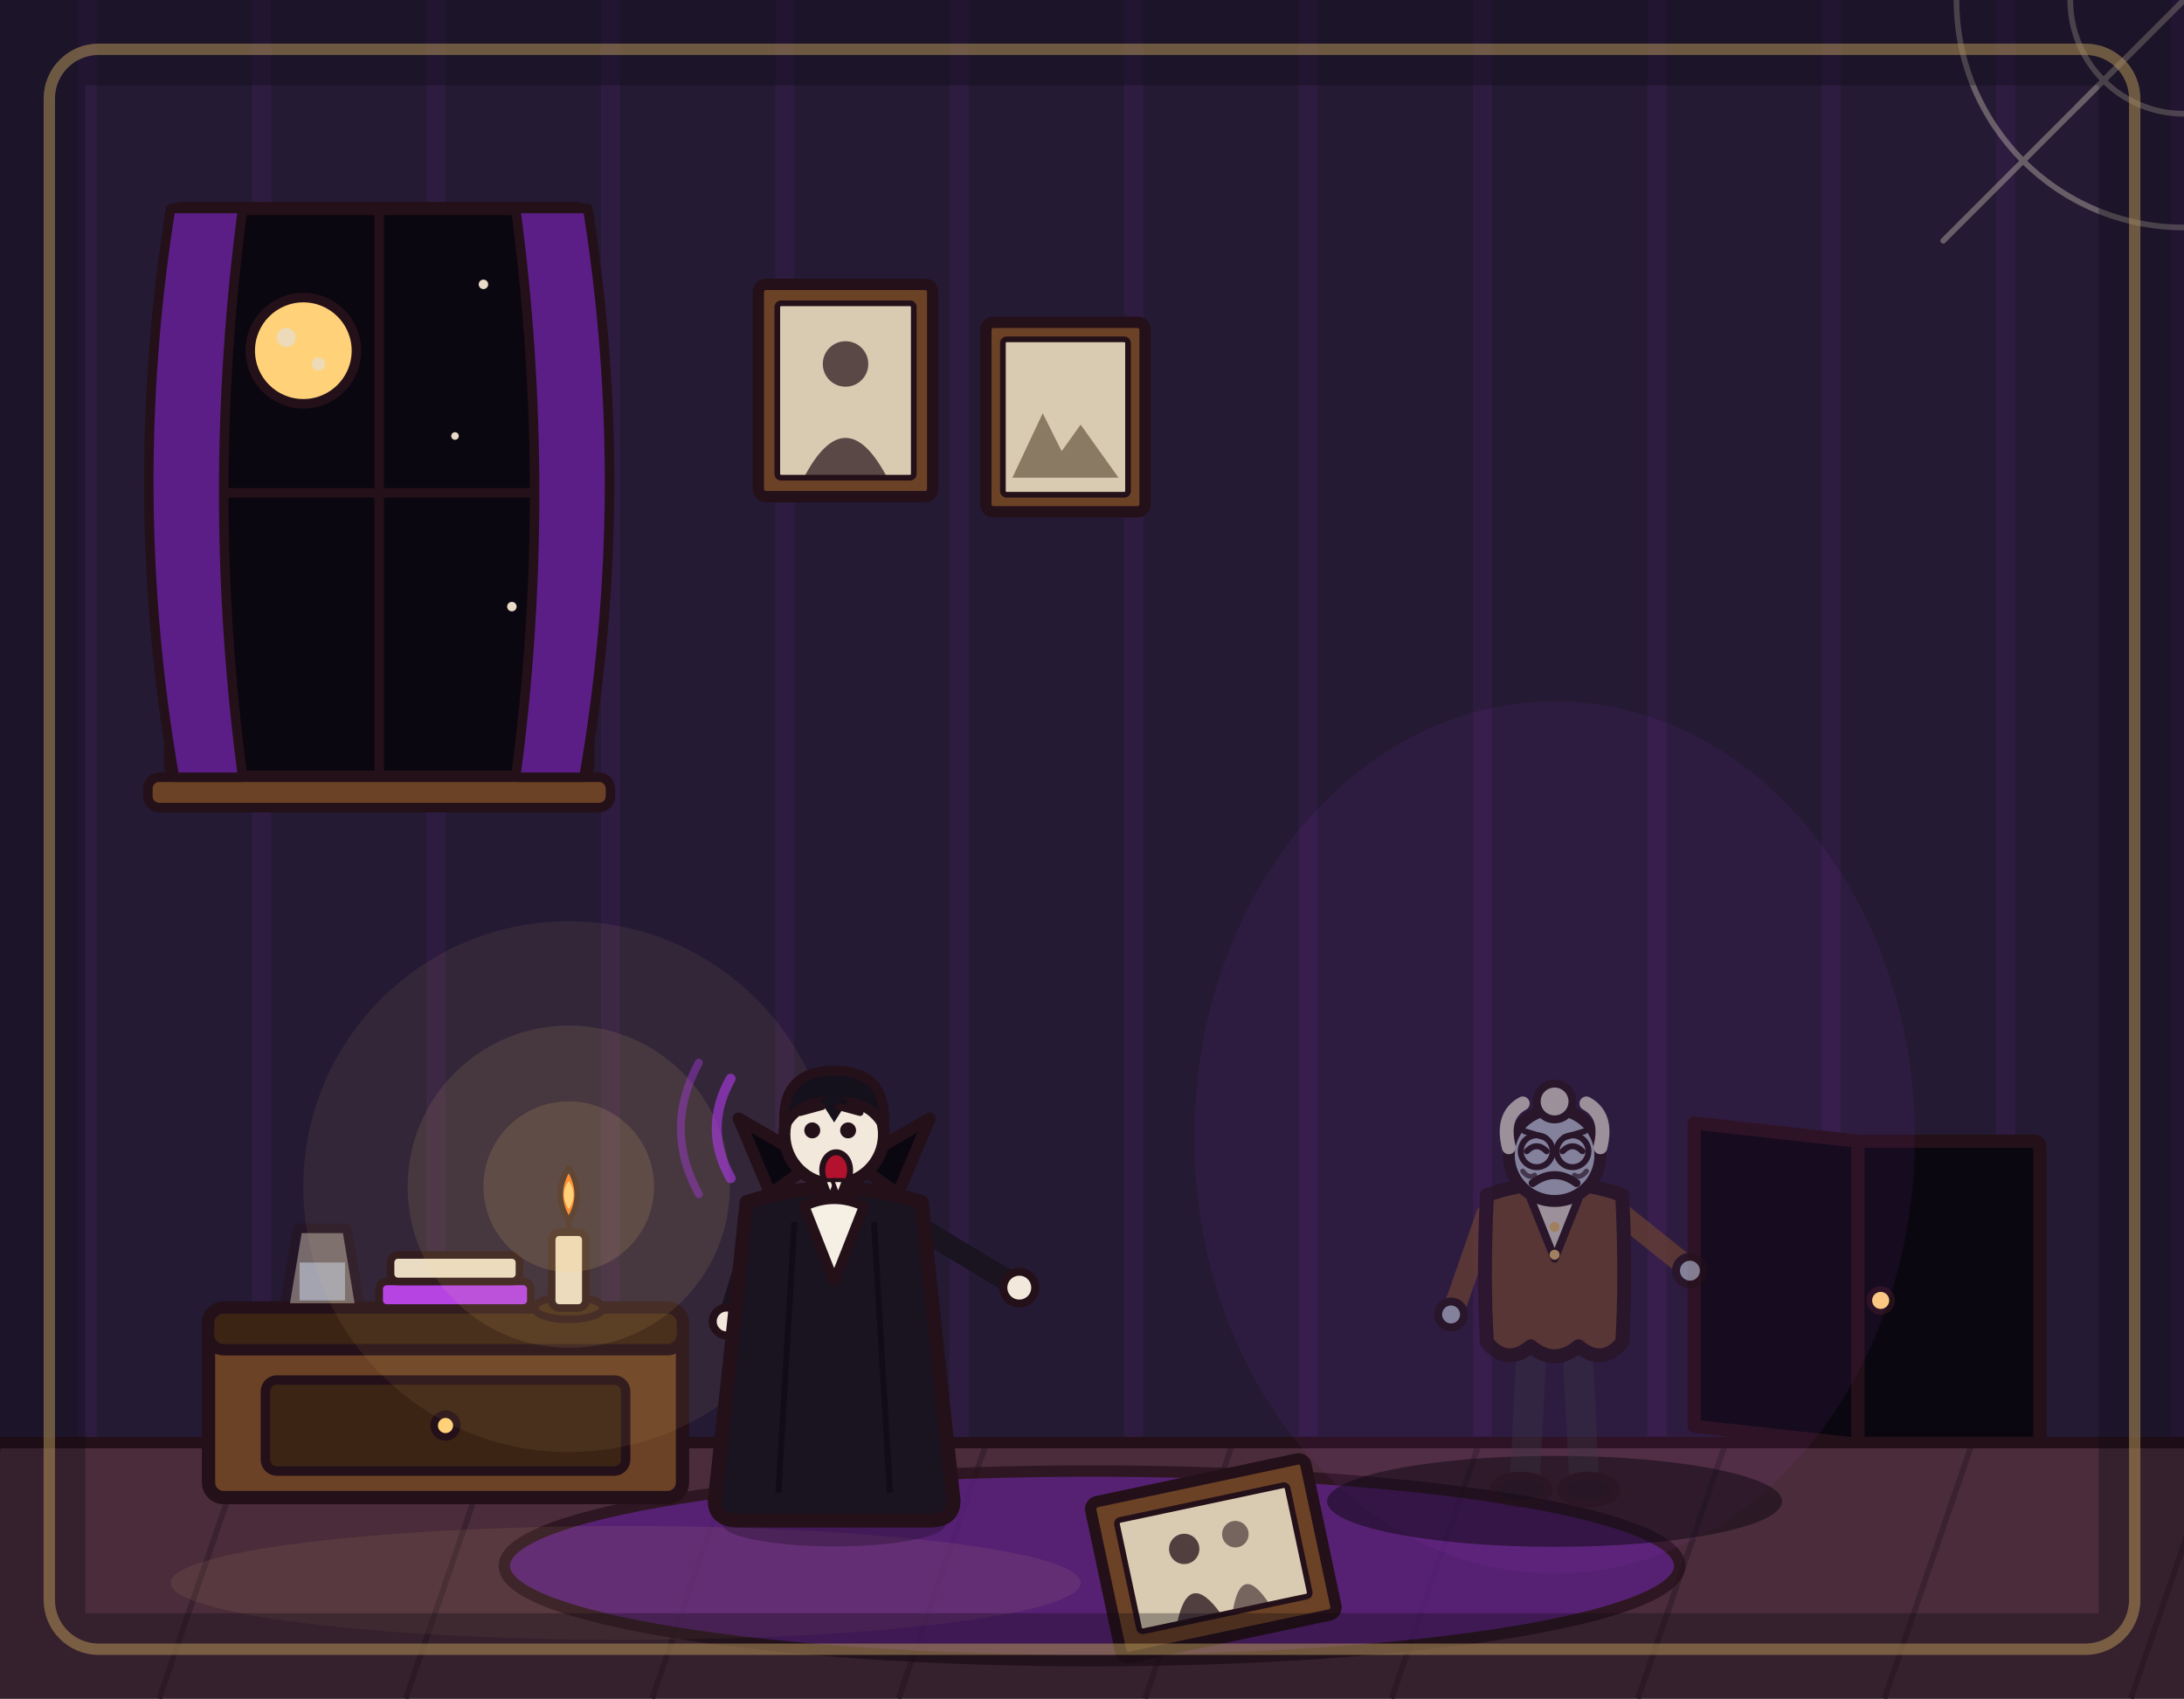
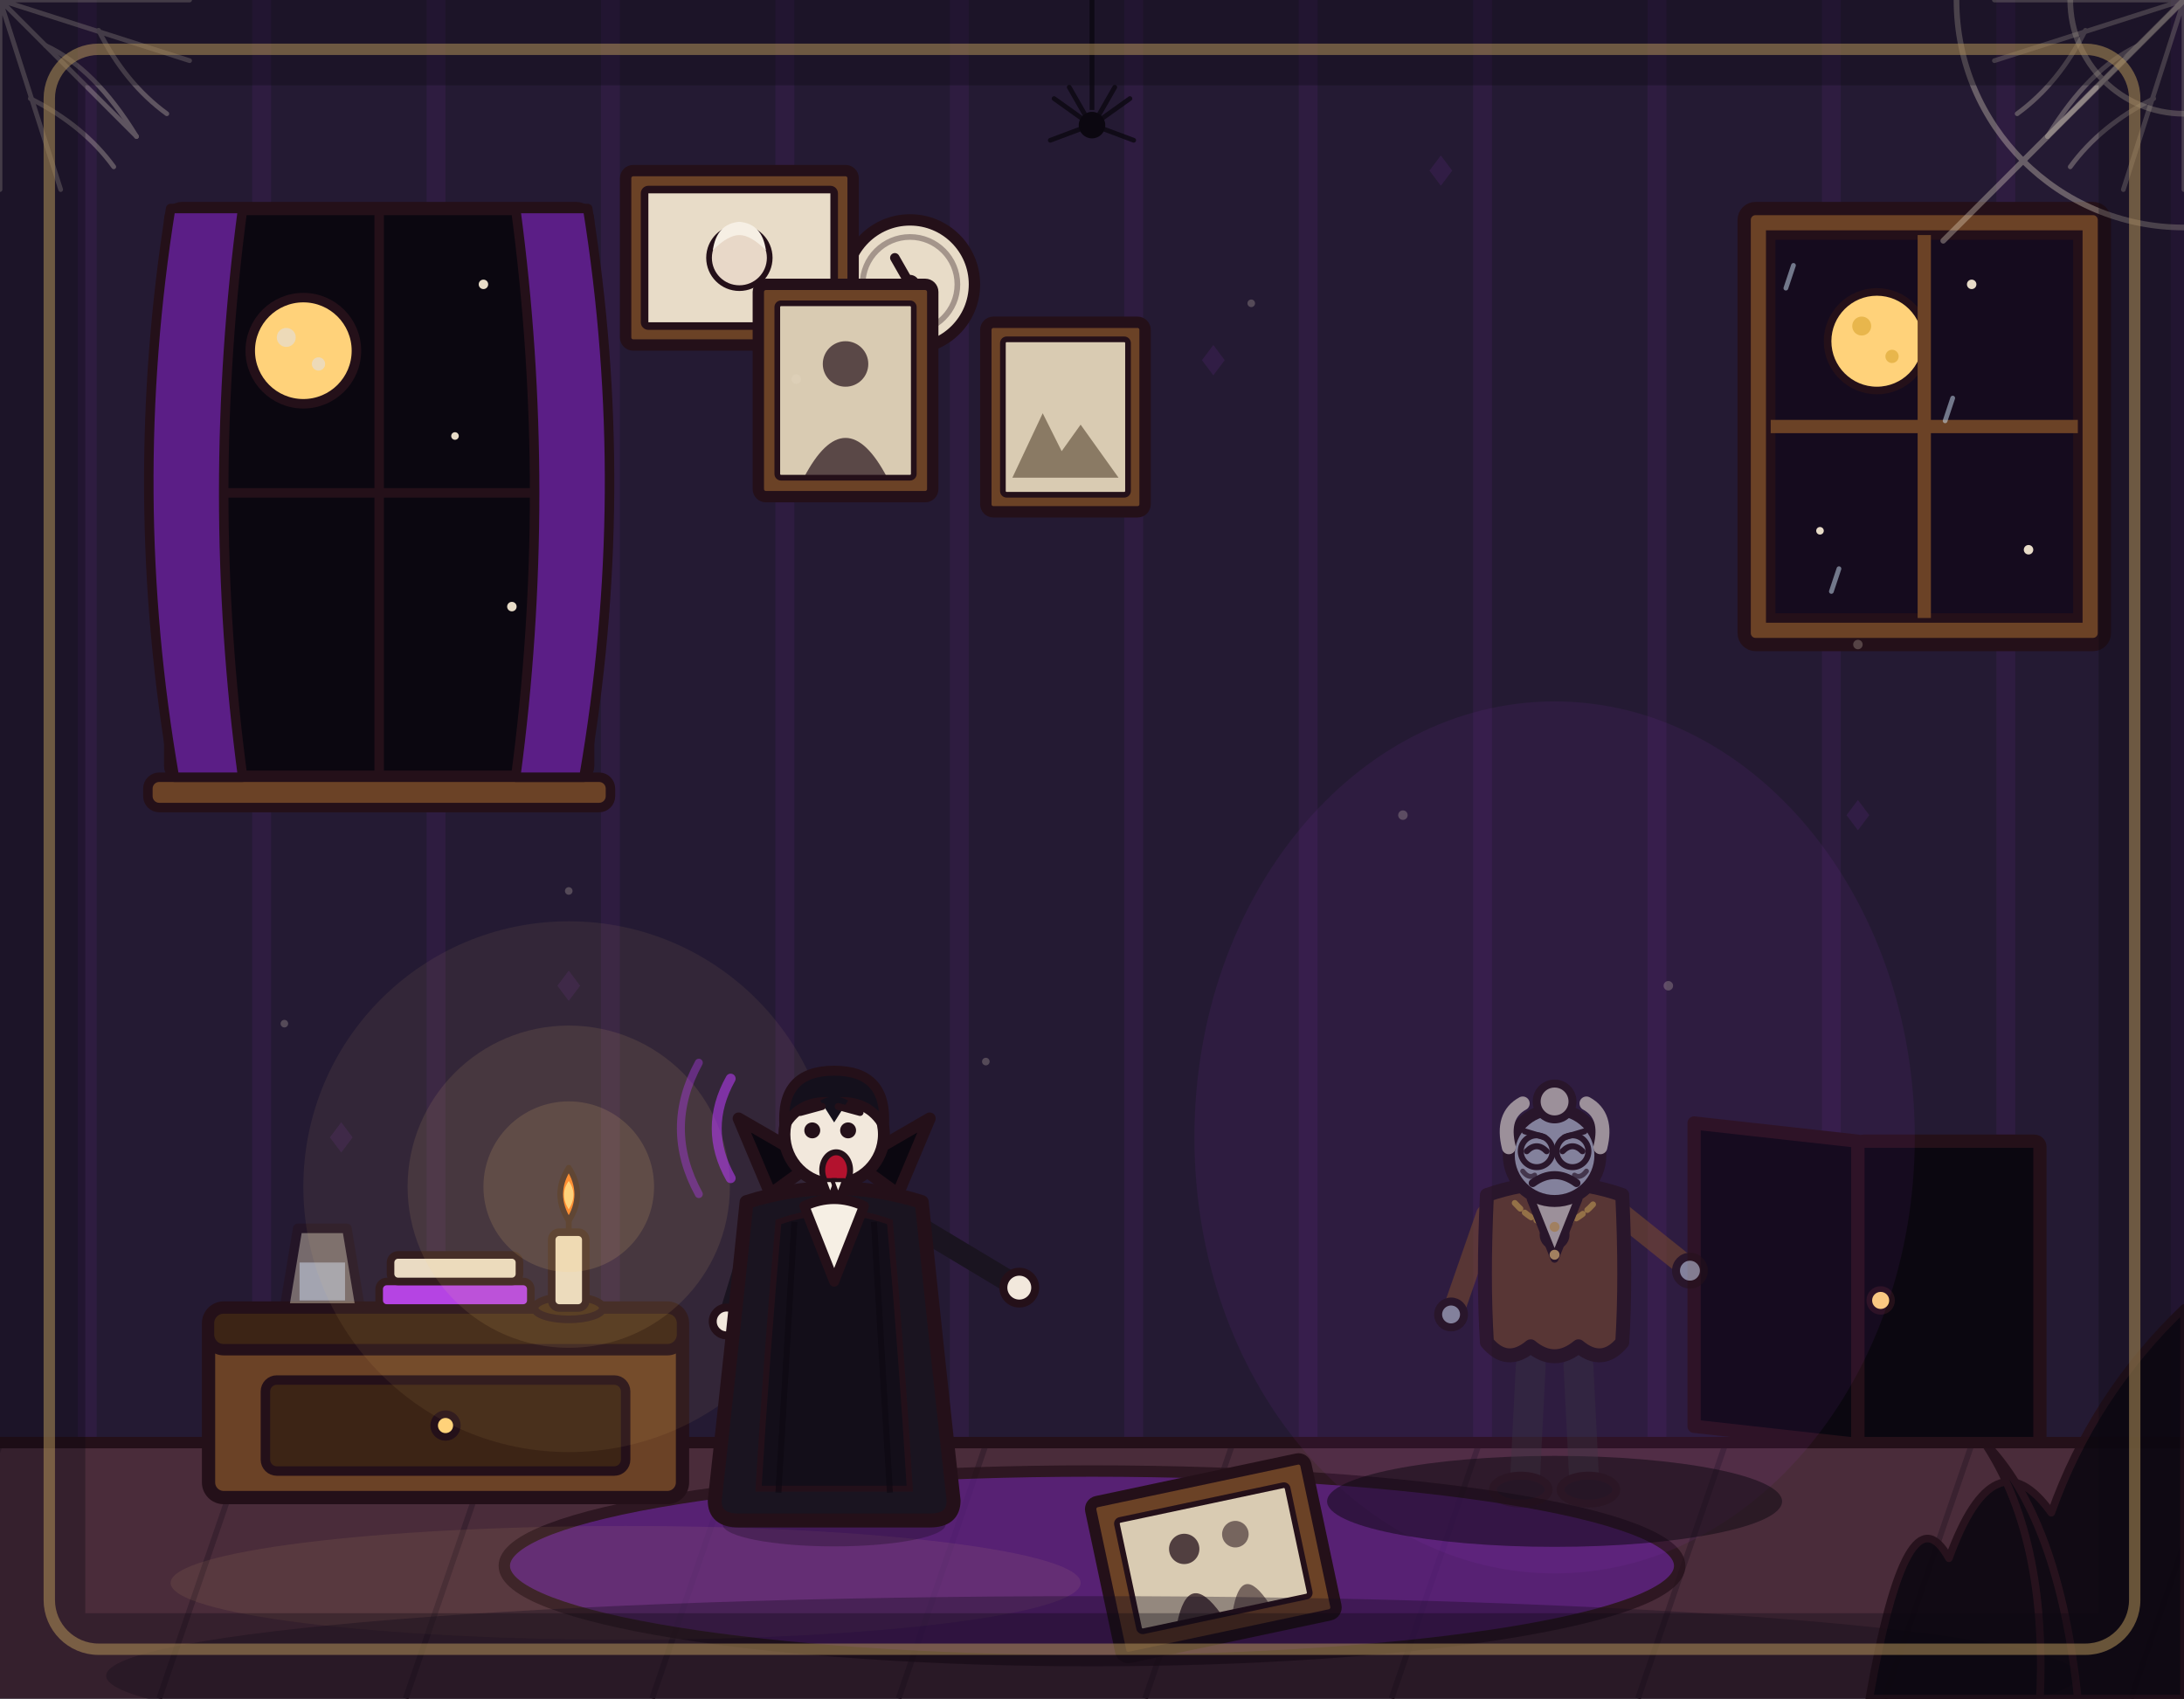
<svg xmlns="http://www.w3.org/2000/svg" viewBox="0 0 1152 896" width="1152" height="896">
  <rect x="0" y="0" width="1152" height="896" fill="#241a33" />
  <path d="M46 0V762M138 0V762M230 0V762M322 0V762M414 0V762M506 0V762M598 0V762M690 0V762M782 0V762M874 0V762M966 0V762M1058 0V762M1150 0V762" stroke="#b03aeb" stroke-width="10" opacity=".07" fill="none" />
+   <g fill="#b03aeb" opacity=".1">
+     <path d="M0 -8 L6 0 L0 8 L-6 0 Z" transform="translate(420 120)" />
+     <path d="M0 -8 L6 0 L0 8 L-6 0 Z" transform="translate(760 90)" />
+     <path d="M0 -8 L6 0 L0 8 L-6 0 Z" transform="translate(980 430)" />
+     <path d="M0 -8 L6 0 L0 8 L-6 0 Z" transform="translate(300 520)" />
+     <path d="M0 -8 L6 0 L0 8 L-6 0 Z" transform="translate(640 190)" />
+     <path d="M0 -8 L6 0 L0 8 L-6 0 Z" transform="translate(180 600)" />
+   </g>
+   <g transform="translate(0 0)" stroke="#e8dcc8" stroke-width="2.5" opacity=".3" fill="none" stroke-linecap="round">
+     <path d="M0 0 L100 0 M0 0 L0 100 M0 0 L72 72 M0 0 L100 32 M0 0 L32 100" />
+     <path d="M24 24 Q50 36 72 72 M52 16 Q66 44 88 60 M16 52 Q44 66 60 88" />
+   </g>
+   <g transform="translate(1152 0) scale(-1 1)" stroke="#e8dcc8" stroke-width="2.5" opacity=".3" fill="none" stroke-linecap="round">
+     <path d="M0 0 L100 0 M0 0 L0 100 M0 0 L72 72 M0 0 L100 32 M0 0 L32 100" />
+     <path d="M24 24 Q50 36 72 72 M52 16 Q66 44 88 60 M16 52 Q44 66 60 88" />
+   </g>
+   <g>
+     <rect x="920" y="110" width="190" height="230" rx="6" fill="#6b4226" stroke="#241019" stroke-width="7" stroke-linejoin="round" />
+     <rect x="934" y="124" width="162" height="202" fill="#150b1e" stroke="#241019" stroke-width="5" />
+     <circle cx="990" cy="180" r="26" fill="#ffd27a" stroke="#241019" stroke-width="4" />
+     <circle cx="982" cy="172" r="5" fill="#e8b64c" />
+     <circle cx="998" cy="188" r="3.5" fill="#e8b64c" />
+     <circle cx="1040" cy="150" r="2.5" fill="#e8dcc8" />
+     <circle cx="960" cy="280" r="2" fill="#e8dcc8" />
+     <circle cx="1070" cy="290" r="2.5" fill="#e8dcc8" />
+     <line x1="1015" y1="124" x2="1015" y2="326" stroke="#6b4226" stroke-width="7" />
+     <line x1="934" y1="225" x2="1096" y2="225" stroke="#6b4226" stroke-width="7" />
+     <g stroke="#cfe6f8" stroke-width="2.5" opacity=".5" stroke-linecap="round">
+       <line x1="946" y1="140" x2="942" y2="152" />
+       <line x1="1030" y1="210" x2="1026" y2="222" />
+       <line x1="970" y1="300" x2="966" y2="312" />
+     </g>
+   </g>
+   <g>
+     <circle cx="480" cy="150" r="34" fill="#e8dcc8" stroke="#241019" stroke-width="6" stroke-linejoin="round" />
+     <circle cx="480" cy="150" r="25" fill="none" stroke="#241019" stroke-width="3" opacity=".35" />
+     <line x1="480" y1="150" x2="472" y2="136" stroke="#241019" stroke-width="5" stroke-linecap="round" />
+     <line x1="480" y1="150" x2="464" y2="162" stroke="#241019" stroke-width="4" stroke-linecap="round" />
+     <circle cx="480" cy="150" r="4" fill="#b3122e" stroke="#241019" stroke-width="2" />
+   </g>
+   <g>
+     <rect x="330" y="90" width="120" height="92" rx="4" fill="#6b4226" stroke="#241019" stroke-width="6" stroke-linejoin="round" />
+     <rect x="340" y="100" width="100" height="72" rx="2" fill="#e8dcc8" stroke="#241019" stroke-width="4" />
+     <circle cx="390" cy="136" r="16" fill="#e8d8c8" stroke="#241019" stroke-width="3" />
+     <path d="M376 132 Q378 118 390 117 Q402 118 404 132 Q396 124 390 124 Q384 124 376 132 Z" fill="#f6efe4" stroke="none" />
+   </g>
  <g>
    <rect x="90" y="110" width="220" height="300" rx="6" fill="#0b0710" stroke="#241019" stroke-width="7" stroke-linejoin="round" />
    <line x1="200" y1="110" x2="200" y2="410" stroke="#241019" stroke-width="5" />
    <line x1="90" y1="260" x2="310" y2="260" stroke="#241019" stroke-width="5" />
    <circle cx="160" cy="185" r="28" fill="#ffd27a" stroke="#241019" stroke-width="5" />
    <circle cx="151" cy="178" r="5" fill="#e8dcc8" opacity=".8" />
    <circle cx="168" cy="192" r="3.5" fill="#e8dcc8" opacity=".8" />
    <circle cx="255" cy="150" r="2.5" fill="#e8dcc8" />
    <circle cx="270" cy="320" r="2.5" fill="#e8dcc8" />
    <circle cx="120" cy="330" r="2" fill="#e8dcc8" />
    <circle cx="240" cy="230" r="2" fill="#e8dcc8" />
    <rect x="78" y="410" width="244" height="16" rx="6" fill="#6b4226" stroke="#241019" stroke-width="5" stroke-linejoin="round" />
    <path d="M90 110 Q66 260 92 410 L128 410 Q108 260 128 110 Z" fill="#5b1e86" stroke="#241019" stroke-width="5" stroke-linejoin="round" />
    <path d="M310 110 Q334 260 308 410 L272 410 Q292 260 272 110 Z" fill="#5b1e86" stroke="#241019" stroke-width="5" stroke-linejoin="round" />
  </g>
  <g>
    <rect x="400" y="150" width="92" height="112" rx="4" fill="#6b4226" stroke="#241019" stroke-width="6" stroke-linejoin="round" />
    <rect x="410" y="160" width="72" height="92" rx="2" fill="#d9cbb2" stroke="#241019" stroke-width="3" />
    <circle cx="446" cy="192" r="12" fill="#241019" opacity=".7" />
    <path d="M424 252 Q446 210 468 252 Z" fill="#241019" opacity=".7" />
    <rect x="520" y="170" width="84" height="100" rx="4" fill="#6b4226" stroke="#241019" stroke-width="6" stroke-linejoin="round" />
    <rect x="529" y="179" width="66" height="82" rx="2" fill="#d9cbb2" stroke="#241019" stroke-width="3" />
    <path d="M534 252 L550 218 L560 238 L570 224 L590 252 Z" fill="#8a7a64" />
  </g>
  <g fill="none" stroke="#e8dcc8" stroke-width="3" opacity=".35" stroke-linecap="round">
    <path d="M1092 0 A60 60 0 0 0 1152 60" />
    <path d="M1032 0 A120 120 0 0 0 1152 120" />
    <line x1="1152" y1="0" x2="1025" y2="127" />
    <line x1="1152" y1="0" x2="1096" y2="56" />
  </g>
  <g>
    <path d="M980 762 L893.6 752.4 L893.6 592.4 L980 602 Z" fill="#0b0710" stroke="#241019" stroke-width="7" stroke-linejoin="round" stroke-linecap="round" />
    <rect x="980" y="602" width="96" height="160" rx="3" fill="#0b0710" stroke="#241019" stroke-width="7" stroke-linejoin="round" />
    <circle cx="992" cy="686" r="6" fill="#ffd27a" stroke="#241019" stroke-width="3" />
  </g>
  <rect x="0" y="760" width="1152" height="136" fill="#4a2c3a" />
  <path d="M0 762 L-46 896M130 762 L84 896M260 762 L214 896M390 762 L344 896M520 762 L474 896M650 762 L604 896M780 762 L734 896M910 762 L864 896M1040 762 L994 896M1170 762 L1124 896" stroke="#3a2230" stroke-width="3" fill="none" />
  <line x1="0" y1="761" x2="1152" y2="761" stroke="#241019" stroke-width="6" stroke-linecap="round" />
  <ellipse cx="576" cy="826" rx="310" ry="50" fill="#5b1e86" stroke="#241019" stroke-width="6" stroke-linejoin="round" opacity=".75" />
  <g>
    <rect x="110" y="690" width="250" height="100" rx="8" fill="#6b4226" stroke="#241019" stroke-width="7" stroke-linejoin="round" />
    <rect x="110" y="690" width="250" height="22" rx="8" fill="#3c2415" stroke="#241019" stroke-width="6" stroke-linejoin="round" />
    <rect x="140" y="728" width="190" height="48" rx="6" fill="#3c2415" stroke="#241019" stroke-width="5" stroke-linejoin="round" />
    <circle cx="235" cy="752" r="6" fill="#ffd27a" stroke="#241019" stroke-width="4" />
    <path d="M150 690 L157 648 L183 648 L190 690 Z" fill="#d9cbb2" opacity=".45" stroke="#241019" stroke-width="5" stroke-linejoin="round" />
    <rect x="158" y="666" width="24" height="20" fill="#c9d4e8" opacity=".55" />
    <rect x="200" y="676" width="80" height="14" rx="4" fill="#b03aeb" stroke="#241019" stroke-width="4" stroke-linejoin="round" />
    <rect x="206" y="662" width="68" height="14" rx="4" fill="#e8dcc8" stroke="#241019" stroke-width="4" stroke-linejoin="round" />
    <ellipse cx="300" cy="690" rx="18" ry="6" fill="#3c2415" stroke="#241019" stroke-width="4" />
    <rect x="291" y="650" width="18" height="40" rx="4" fill="#e8dcc8" stroke="#241019" stroke-width="4" />
    <line x1="300" y1="650" x2="300" y2="644" stroke="#241019" stroke-width="3" stroke-linecap="round" />
    <path d="M300 644 Q309 630 300 616 Q291 630 300 644 Z" fill="#ff7518" stroke="#241019" stroke-width="3" stroke-linejoin="round" />
    <path d="M300 638 Q305 630 300 623 Q295 630 300 638 Z" fill="#ffd27a" />
  </g>
  <circle cx="300" cy="626" r="140" fill="#ffd27a" opacity=".07" />
  <circle cx="300" cy="626" r="85" fill="#ffd27a" opacity=".1" />
  <circle cx="300" cy="626" r="45" fill="#ffd27a" opacity=".14" />
  <ellipse cx="330" cy="835" rx="240" ry="30" fill="#ffd27a" opacity=".08" />
  <g transform="translate(640 822) rotate(-12)">
    <rect x="-58" y="-42" width="116" height="84" rx="4" fill="#6b4226" stroke="#241019" stroke-width="6" stroke-linejoin="round" />
    <rect x="-46" y="-30" width="92" height="60" rx="2" fill="#d9cbb2" stroke="#241019" stroke-width="3" />
    <circle cx="-14" cy="-8" r="8" fill="#241019" opacity=".75" />
    <path d="M-26 30 Q-14 2 -2 30 Z" fill="#241019" opacity=".75" />
    <circle cx="14" cy="-10" r="7" fill="#241019" opacity=".55" />
    <path d="M4 30 Q14 4 24 30 Z" fill="#241019" opacity=".55" />
  </g>
  <ellipse cx="820" cy="600" rx="190" ry="230" fill="#b03aeb" opacity=".07" />
  <ellipse cx="820" cy="792" rx="120" ry="24" fill="#0b0710" opacity=".5" />
  <g transform="translate(820 790) scale(1.05)" opacity=".55">
    <g opacity=".6">
      <path d="M-12 -66 L-15 -6" fill="none" stroke="#3a3542" stroke-width="15" stroke-linecap="round" />
      <path d="M12 -66 L15 -6" fill="none" stroke="#3a3542" stroke-width="15" stroke-linecap="round" />
      <ellipse cx="-17" cy="-4" rx="14" ry="7" fill="#14101c" stroke="#241019" stroke-width="4" />
      <ellipse cx="17" cy="-4" rx="14" ry="7" fill="#14101c" stroke="#241019" stroke-width="4" />
    </g>
    <path d="M-34 -142 L-50 -96" fill="none" stroke="#7a4a2c" stroke-width="11" stroke-linecap="round" />
    <circle cx="-52" cy="-92" r="6.5" fill="#c9d4e8" stroke="#241019" stroke-width="4" />
    <path d="M34 -142 L64 -118" fill="none" stroke="#7a4a2c" stroke-width="11" stroke-linecap="round" />
    <circle cx="68" cy="-114" r="7" fill="#c9d4e8" stroke="#241019" stroke-width="4" />
    <path d="M-34 -152 Q-36 -110 -34 -78 Q-24 -66 -12 -76 Q0 -66 12 -76 Q24 -66 34 -78 Q36 -110 34 -152 Q0 -164 -34 -152 Z" fill="#7a4a2c" stroke="#241019" stroke-width="7" stroke-linejoin="round" />
+     <path d="M-20 -148 Q0 -126 20 -148" fill="none" stroke="#e8b64c" stroke-width="3" stroke-dasharray="4 3" stroke-linecap="round" />
+     <circle cx="0" cy="-132" r="6" fill="#e8b64c" stroke="#241019" stroke-width="3" />
    <path d="M-12 -150 L0 -120 L12 -150 Z" fill="#f6efe4" stroke="#241019" stroke-width="4" stroke-linejoin="round" />
    <circle cx="0" cy="-136" r="2.5" fill="#ffd27a" />
    <circle cx="0" cy="-122" r="2.5" fill="#ffd27a" />
    <circle cx="0" cy="-172" r="23" fill="#c9d4e8" stroke="#241019" stroke-width="6" />
    <circle cx="0" cy="-199" r="9" fill="#f6efe4" stroke="#241019" stroke-width="4" />
    <path d="M-23 -176 Q-27 -192 -16 -198" fill="none" stroke="#f6efe4" stroke-width="7" stroke-linecap="round" />
    <path d="M23 -176 Q27 -192 16 -198" fill="none" stroke="#f6efe4" stroke-width="7" stroke-linecap="round" />
    <circle cx="-9" cy="-174" r="8" fill="none" stroke="#241019" stroke-width="3" />
    <circle cx="9" cy="-174" r="8" fill="none" stroke="#241019" stroke-width="3" />
    <line x1="-1" y1="-174" x2="1" y2="-174" stroke="#241019" stroke-width="3" stroke-linecap="round" />
    <path d="M-14 -174 Q-9 -179 -4 -174" fill="none" stroke="#241019" stroke-width="3" stroke-linecap="round" />
    <path d="M4 -174 Q9 -179 14 -174" fill="none" stroke="#241019" stroke-width="3" stroke-linecap="round" />
    <path d="M-15 -184 L-5 -181 M5 -181 L15 -184" stroke="#241019" stroke-width="3" stroke-linecap="round" />
    <path d="M-16 -164 Q-13 -160 -10 -162 M16 -164 Q13 -160 10 -162" fill="none" stroke="#241019" stroke-width="2.5" opacity=".7" stroke-linecap="round" />
    <path d="M-11 -158 Q0 -166 11 -158" fill="none" stroke="#241019" stroke-width="4" stroke-linecap="round" />
  </g>
  <g transform="translate(440 800) scale(1.05)">
    <ellipse cx="0" cy="4" rx="56" ry="11" fill="#0b0710" opacity=".28" />
    <path d="M-52 -220 Q-66 -195 -52 -170" fill="none" stroke="#b03aeb" stroke-width="5" opacity=".6" stroke-linecap="round" />
    <path d="M-68 -228 Q-86 -195 -68 -162" fill="none" stroke="#b03aeb" stroke-width="4" opacity=".4" stroke-linecap="round" />
    <path d="M-12 -62 L-16 -6" fill="none" stroke="#241a2e" stroke-width="15" stroke-linecap="round" />
    <path d="M12 -62 L16 -6" fill="none" stroke="#241a2e" stroke-width="15" stroke-linecap="round" />
    <ellipse cx="-18" cy="-4" rx="15" ry="7" fill="#14101c" stroke="#241019" stroke-width="4" />
    <ellipse cx="18" cy="-4" rx="15" ry="7" fill="#14101c" stroke="#241019" stroke-width="4" />
    <path d="M-38 -148 L-52 -102" fill="none" stroke="#1a1420" stroke-width="11" stroke-linecap="round" />
    <circle cx="-54" cy="-98" r="7" fill="#f2e8dc" stroke="#241019" stroke-width="4" />
    <path d="M38 -148 L88 -118" fill="none" stroke="#1a1420" stroke-width="11" stroke-linecap="round" />
    <circle cx="93" cy="-115" r="8" fill="#f2e8dc" stroke="#241019" stroke-width="4" />
    <path d="M-44 -158 Q-52 -80 -60 -8 Q-60 2 -48 2 L48 2 Q60 2 60 -8 Q52 -80 44 -158 Q0 -172 -44 -158 Z" fill="#1a1420" stroke="#241019" stroke-width="7" stroke-linejoin="round" />
+     <path d="M-28 -148 Q-34 -80 -38 -14 L38 -14 Q34 -80 28 -148 Q0 -158 -28 -148 Z" fill="#120d18" stroke="#241019" stroke-width="3" opacity=".9" />
    <path d="M-20 -148 Q-24 -80 -28 -12 M20 -148 Q24 -80 28 -12" fill="none" stroke="#0b0710" stroke-width="3" opacity=".6" />
    <path d="M-32 -162 L-48 -200 L-10 -178 Z" fill="#0b0710" stroke="#241019" stroke-width="6" stroke-linejoin="round" />
    <path d="M32 -162 L48 -200 L10 -178 Z" fill="#0b0710" stroke="#241019" stroke-width="6" stroke-linejoin="round" />
    <path d="M-15 -156 L0 -118 L15 -156 Q0 -163 -15 -156 Z" fill="#f6efe4" stroke="#241019" stroke-width="5" stroke-linejoin="round" />
    <circle cx="0" cy="-192" r="25" fill="#f2e8dc" stroke="#241019" stroke-width="6" />
    <path d="M-25 -196 Q-27 -224 0 -224 Q27 -224 25 -196 Q17 -210 0 -208 Q-17 -210 -25 -196 Z" fill="#14101c" stroke="#241019" stroke-width="5" stroke-linejoin="round" />
    <path d="M-7 -209 L0 -198 L7 -209 Q0 -213 -7 -209 Z" fill="#14101c" />
    <circle cx="-11" cy="-194" r="4" fill="#241019" />
    <circle cx="7" cy="-194" r="4" fill="#241019" />
    <path d="M-17 -203 L-6 -206 M2 -206 L13 -203" stroke="#241019" stroke-width="3.5" stroke-linecap="round" />
    <ellipse cx="1" cy="-174" rx="7" ry="9" fill="#b3122e" stroke="#241019" stroke-width="3" />
    <path d="M-5 -169 L-2 -161 L1 -169 Z" fill="#f6efe4" stroke="#241019" stroke-width="2" stroke-linejoin="round" />
    <path d="M-1 -169 L2 -161 L5 -169 Z" fill="#f6efe4" stroke="#241019" stroke-width="2" stroke-linejoin="round" />
  </g>
+   <g fill="#e8dcc8" opacity=".25">
+     <circle cx="420" cy="200" r="2.5" stroke="none" />
+     <circle cx="660" cy="160" r="2" stroke="none" />
+     <circle cx="740" cy="430" r="2.5" stroke="none" />
+     <circle cx="300" cy="470" r="2" stroke="none" />
+     <circle cx="980" cy="340" r="2.5" stroke="none" />
+     <circle cx="150" cy="540" r="2" stroke="none" />
+     <circle cx="520" cy="560" r="2" stroke="none" />
+     <circle cx="880" cy="520" r="2.5" stroke="none" />
+   </g>
+   <ellipse cx="576" cy="884" rx="520" ry="42" fill="#150b1e" stroke="none" opacity=".35" />
+   <line x1="576" y1="0" x2="576" y2="58" stroke="#0b0710" stroke-width="2.5" opacity=".8" />
+   <circle cx="576" cy="66" r="7" fill="#0b0710" />
+   <g stroke="#0b0710" stroke-width="2.5" fill="none" stroke-linecap="round" opacity=".8">
+     <path d="M570 62 L556 52 M582 62 L596 52 M570 68 L554 74 M582 68 L598 74 M572 60 L564 46 M580 60 L588 46" />
+   </g>
+   <g fill="#0b0710" stroke="#241019" stroke-width="4" stroke-linejoin="round" opacity=".9">
+     <path d="M1152 896 L1152 690 Q1104 736 1082 798 Q1052 756 1028 822 Q1006 782 986 896 Z" />
+     <path d="M1096 896 Q1086 800 1046 760 Q1080 810 1076 896 Z" />
+   </g>
  <rect x="26" y="26" width="1100" height="844" rx="26" fill="none" stroke="#ffd27a" stroke-width="6" opacity=".55" />
  <rect x="0" y="0" width="1152" height="896" fill="none" stroke="#0b0710" stroke-width="90" opacity=".32" />
</svg>
